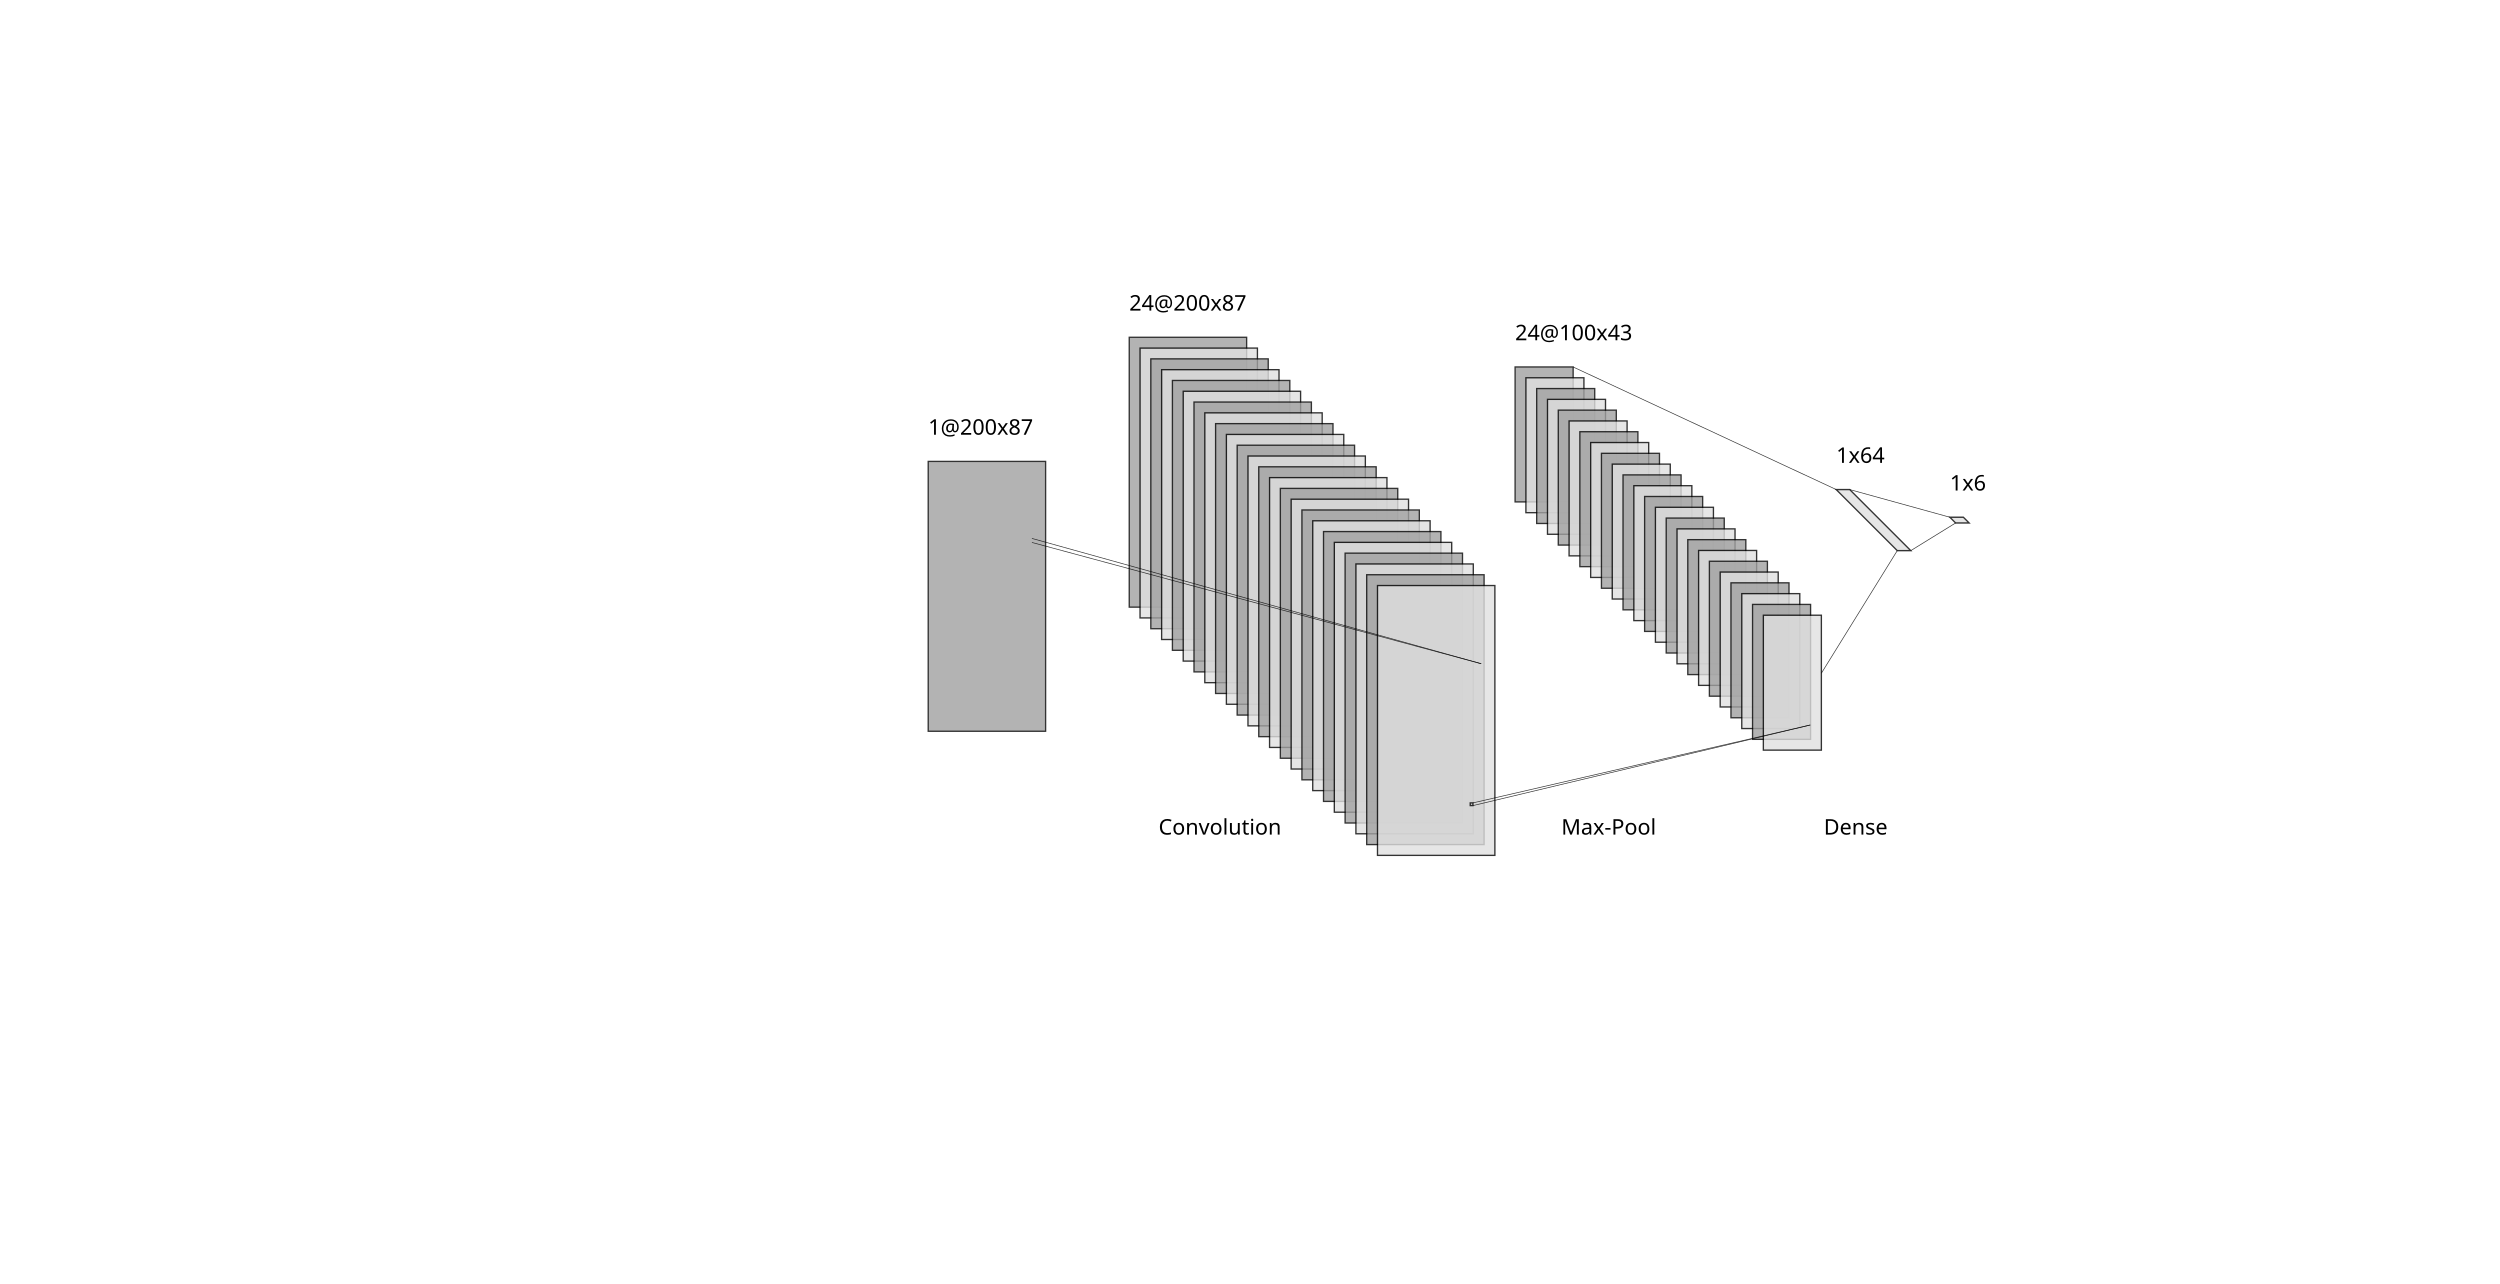
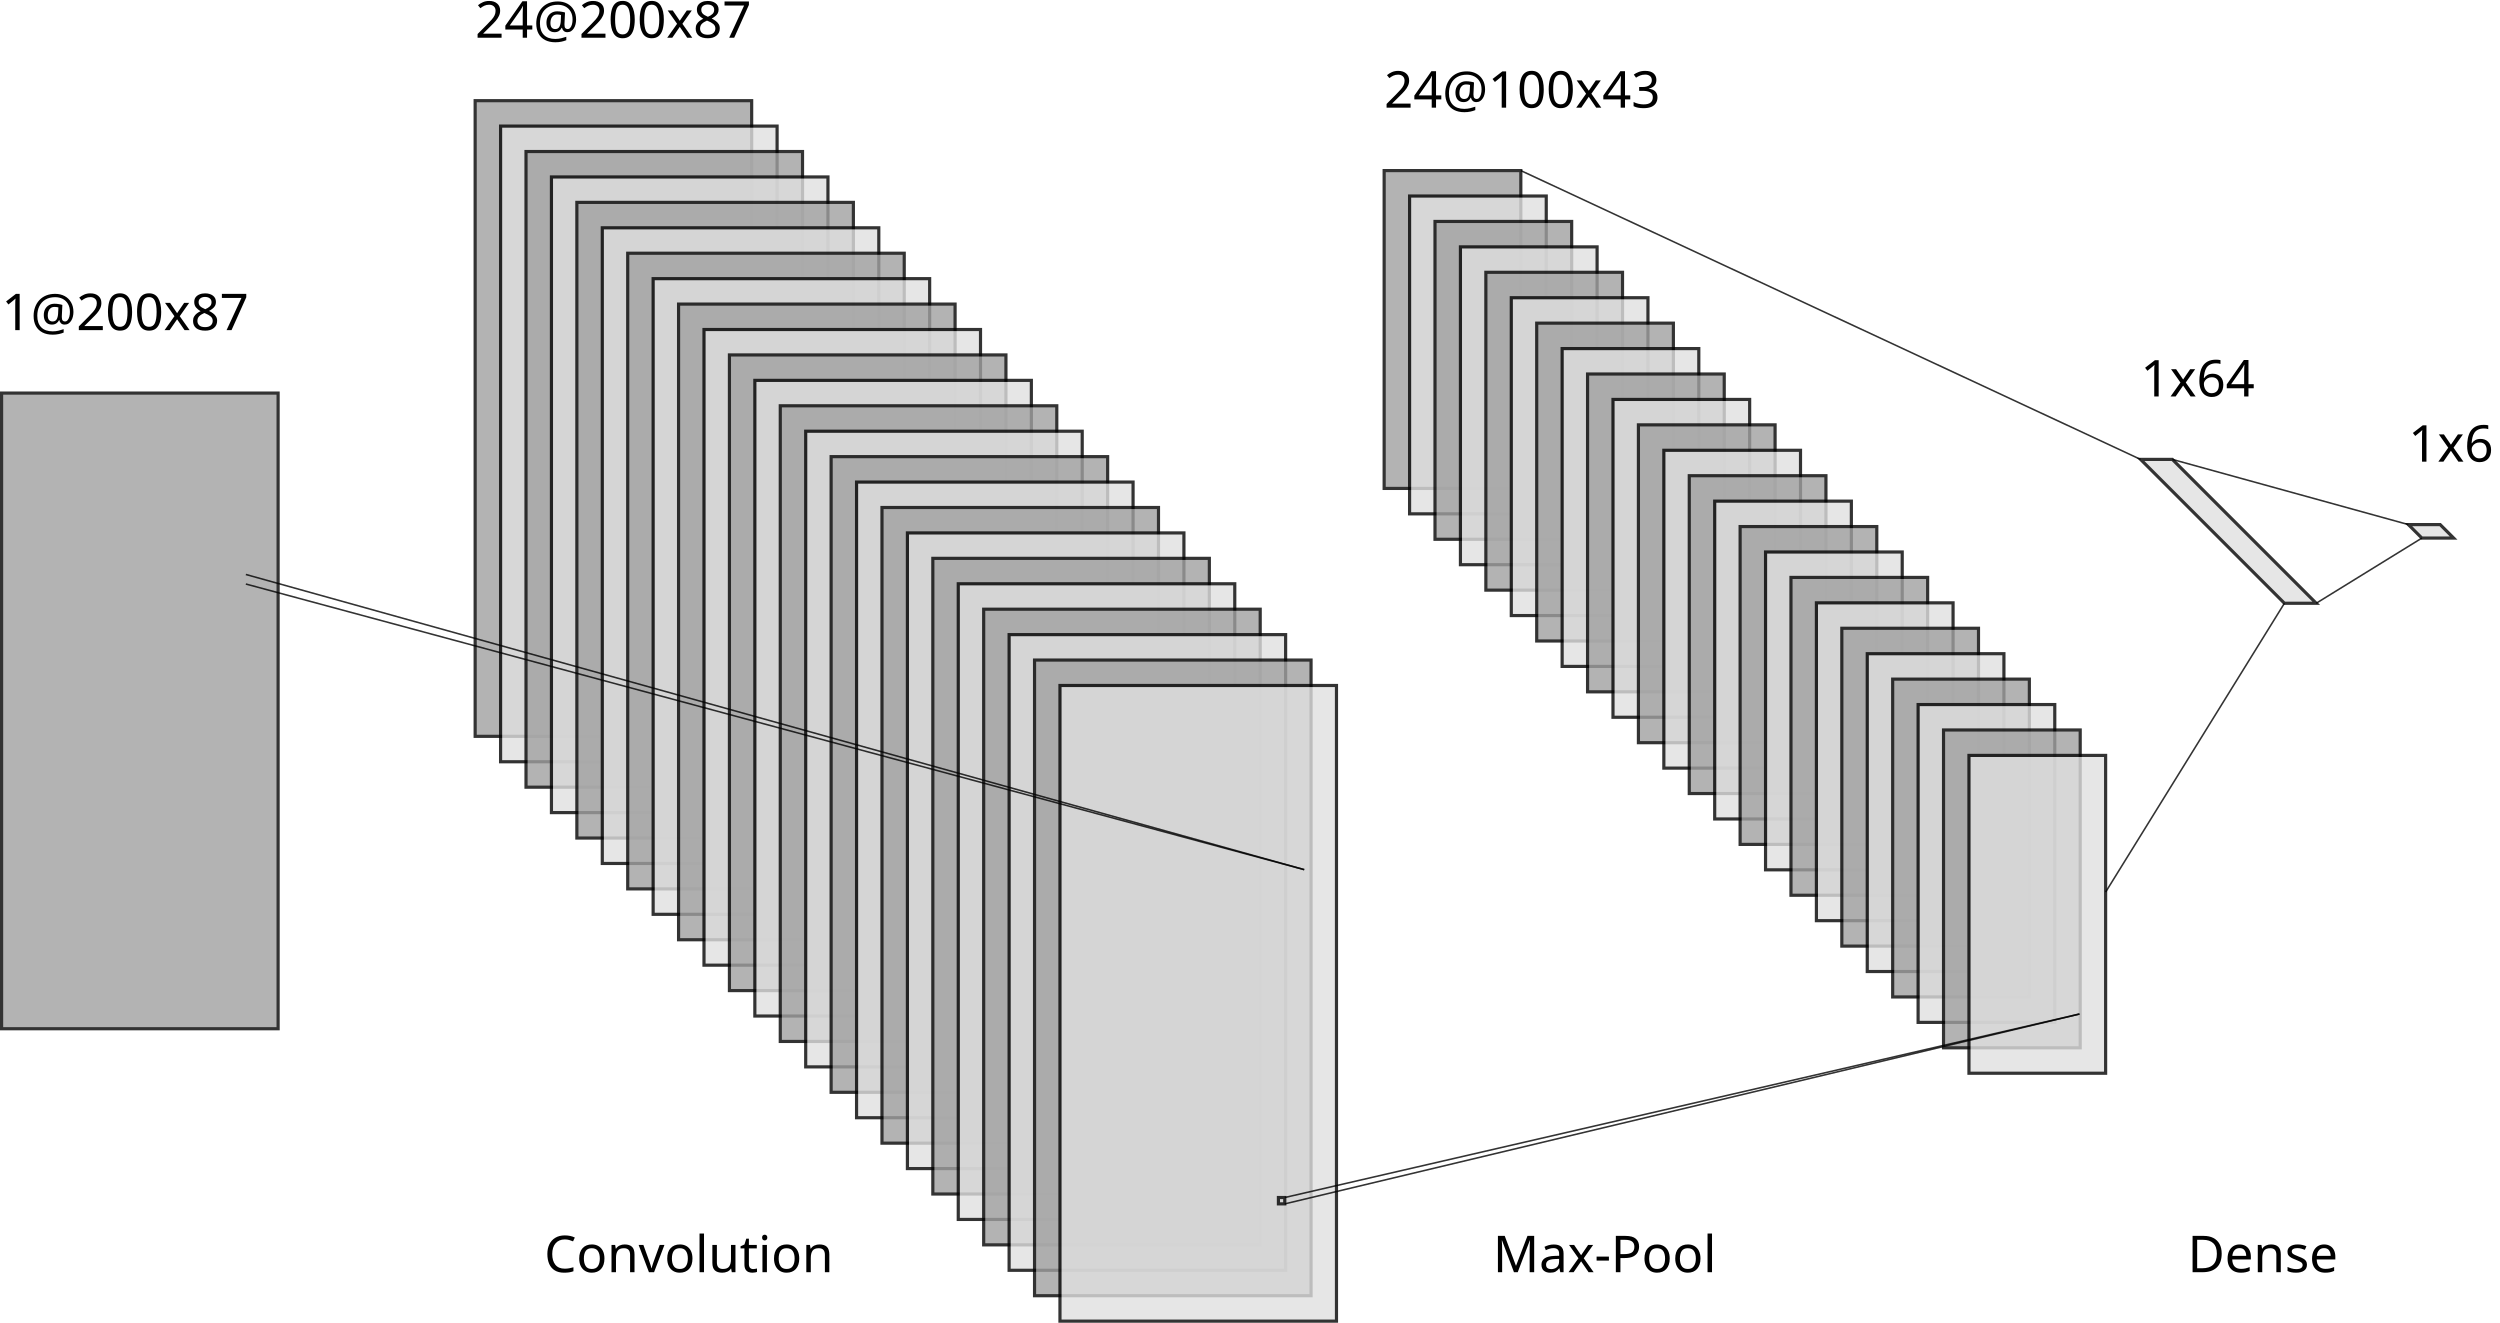
- <svg xmlns="http://www.w3.org/2000/svg" style="cursor: move;" width="1853" height="951">
-   <g transform="translate(168,-90) scale(1)">
-     <rect class="rect" id="0_0" width="87" height="200" style="fill: rgb(160, 160, 160); stroke: black; stroke-width: 1px; opacity: 0.8;" x="520" y="432" />
-     <rect class="rect" id="1_0" width="87" height="200" style="fill: rgb(160, 160, 160); stroke: black; stroke-width: 1px; opacity: 0.8;" x="669" y="340" />
-     <rect class="rect" id="1_1" width="87" height="200" style="fill: rgb(224, 224, 224); stroke: black; stroke-width: 1px; opacity: 0.8;" x="677" y="348" />
-     <rect class="rect" id="1_2" width="87" height="200" style="fill: rgb(160, 160, 160); stroke: black; stroke-width: 1px; opacity: 0.8;" x="685" y="356" />
-     <rect class="rect" id="1_3" width="87" height="200" style="fill: rgb(224, 224, 224); stroke: black; stroke-width: 1px; opacity: 0.8;" x="693" y="364" />
-     <rect class="rect" id="1_4" width="87" height="200" style="fill: rgb(160, 160, 160); stroke: black; stroke-width: 1px; opacity: 0.8;" x="701" y="372" />
-     <rect class="rect" id="1_5" width="87" height="200" style="fill: rgb(224, 224, 224); stroke: black; stroke-width: 1px; opacity: 0.8;" x="709" y="380" />
-     <rect class="rect" id="1_6" width="87" height="200" style="fill: rgb(160, 160, 160); stroke: black; stroke-width: 1px; opacity: 0.8;" x="717" y="388" />
-     <rect class="rect" id="1_7" width="87" height="200" style="fill: rgb(224, 224, 224); stroke: black; stroke-width: 1px; opacity: 0.8;" x="725" y="396" />
-     <rect class="rect" id="1_8" width="87" height="200" style="fill: rgb(160, 160, 160); stroke: black; stroke-width: 1px; opacity: 0.8;" x="733" y="404" />
-     <rect class="rect" id="1_9" width="87" height="200" style="fill: rgb(224, 224, 224); stroke: black; stroke-width: 1px; opacity: 0.8;" x="741" y="412" />
-     <rect class="rect" id="1_10" width="87" height="200" style="fill: rgb(160, 160, 160); stroke: black; stroke-width: 1px; opacity: 0.8;" x="749" y="420" />
-     <rect class="rect" id="1_11" width="87" height="200" style="fill: rgb(224, 224, 224); stroke: black; stroke-width: 1px; opacity: 0.8;" x="757" y="428" />
-     <rect class="rect" id="1_12" width="87" height="200" style="fill: rgb(160, 160, 160); stroke: black; stroke-width: 1px; opacity: 0.8;" x="765" y="436" />
-     <rect class="rect" id="1_13" width="87" height="200" style="fill: rgb(224, 224, 224); stroke: black; stroke-width: 1px; opacity: 0.8;" x="773" y="444" />
-     <rect class="rect" id="1_14" width="87" height="200" style="fill: rgb(160, 160, 160); stroke: black; stroke-width: 1px; opacity: 0.8;" x="781" y="452" />
-     <rect class="rect" id="1_15" width="87" height="200" style="fill: rgb(224, 224, 224); stroke: black; stroke-width: 1px; opacity: 0.8;" x="789" y="460" />
-     <rect class="rect" id="1_16" width="87" height="200" style="fill: rgb(160, 160, 160); stroke: black; stroke-width: 1px; opacity: 0.8;" x="797" y="468" />
-     <rect class="rect" id="1_17" width="87" height="200" style="fill: rgb(224, 224, 224); stroke: black; stroke-width: 1px; opacity: 0.8;" x="805" y="476" />
-     <rect class="rect" id="1_18" width="87" height="200" style="fill: rgb(160, 160, 160); stroke: black; stroke-width: 1px; opacity: 0.8;" x="813" y="484" />
-     <rect class="rect" id="1_19" width="87" height="200" style="fill: rgb(224, 224, 224); stroke: black; stroke-width: 1px; opacity: 0.8;" x="821" y="492" />
-     <rect class="rect" id="1_20" width="87" height="200" style="fill: rgb(160, 160, 160); stroke: black; stroke-width: 1px; opacity: 0.8;" x="829" y="500" />
-     <rect class="rect" id="1_21" width="87" height="200" style="fill: rgb(224, 224, 224); stroke: black; stroke-width: 1px; opacity: 0.8;" x="837" y="508" />
-     <rect class="rect" id="1_22" width="87" height="200" style="fill: rgb(160, 160, 160); stroke: black; stroke-width: 1px; opacity: 0.8;" x="845" y="516" />
-     <rect class="rect" id="1_23" width="87" height="200" style="fill: rgb(224, 224, 224); stroke: black; stroke-width: 1px; opacity: 0.8;" x="853" y="524" />
-     <rect class="rect" id="2_0" width="43" height="100" style="fill: rgb(160, 160, 160); stroke: black; stroke-width: 1px; opacity: 0.8;" x="955" y="362" />
-     <rect class="rect" id="2_1" width="43" height="100" style="fill: rgb(224, 224, 224); stroke: black; stroke-width: 1px; opacity: 0.8;" x="963" y="370" />
-     <rect class="rect" id="2_2" width="43" height="100" style="fill: rgb(160, 160, 160); stroke: black; stroke-width: 1px; opacity: 0.8;" x="971" y="378" />
-     <rect class="rect" id="2_3" width="43" height="100" style="fill: rgb(224, 224, 224); stroke: black; stroke-width: 1px; opacity: 0.8;" x="979" y="386" />
-     <rect class="rect" id="2_4" width="43" height="100" style="fill: rgb(160, 160, 160); stroke: black; stroke-width: 1px; opacity: 0.8;" x="987" y="394" />
-     <rect class="rect" id="2_5" width="43" height="100" style="fill: rgb(224, 224, 224); stroke: black; stroke-width: 1px; opacity: 0.8;" x="995" y="402" />
-     <rect class="rect" id="2_6" width="43" height="100" style="fill: rgb(160, 160, 160); stroke: black; stroke-width: 1px; opacity: 0.8;" x="1003" y="410" />
-     <rect class="rect" id="2_7" width="43" height="100" style="fill: rgb(224, 224, 224); stroke: black; stroke-width: 1px; opacity: 0.8;" x="1011" y="418" />
-     <rect class="rect" id="2_8" width="43" height="100" style="fill: rgb(160, 160, 160); stroke: black; stroke-width: 1px; opacity: 0.8;" x="1019" y="426" />
-     <rect class="rect" id="2_9" width="43" height="100" style="fill: rgb(224, 224, 224); stroke: black; stroke-width: 1px; opacity: 0.8;" x="1027" y="434" />
-     <rect class="rect" id="2_10" width="43" height="100" style="fill: rgb(160, 160, 160); stroke: black; stroke-width: 1px; opacity: 0.8;" x="1035" y="442" />
-     <rect class="rect" id="2_11" width="43" height="100" style="fill: rgb(224, 224, 224); stroke: black; stroke-width: 1px; opacity: 0.8;" x="1043" y="450" />
-     <rect class="rect" id="2_12" width="43" height="100" style="fill: rgb(160, 160, 160); stroke: black; stroke-width: 1px; opacity: 0.8;" x="1051" y="458" />
-     <rect class="rect" id="2_13" width="43" height="100" style="fill: rgb(224, 224, 224); stroke: black; stroke-width: 1px; opacity: 0.8;" x="1059" y="466" />
-     <rect class="rect" id="2_14" width="43" height="100" style="fill: rgb(160, 160, 160); stroke: black; stroke-width: 1px; opacity: 0.8;" x="1067" y="474" />
-     <rect class="rect" id="2_15" width="43" height="100" style="fill: rgb(224, 224, 224); stroke: black; stroke-width: 1px; opacity: 0.8;" x="1075" y="482" />
-     <rect class="rect" id="2_16" width="43" height="100" style="fill: rgb(160, 160, 160); stroke: black; stroke-width: 1px; opacity: 0.8;" x="1083" y="490" />
-     <rect class="rect" id="2_17" width="43" height="100" style="fill: rgb(224, 224, 224); stroke: black; stroke-width: 1px; opacity: 0.8;" x="1091" y="498" />
-     <rect class="rect" id="2_18" width="43" height="100" style="fill: rgb(160, 160, 160); stroke: black; stroke-width: 1px; opacity: 0.8;" x="1099" y="506" />
-     <rect class="rect" id="2_19" width="43" height="100" style="fill: rgb(224, 224, 224); stroke: black; stroke-width: 1px; opacity: 0.8;" x="1107" y="514" />
-     <rect class="rect" id="2_20" width="43" height="100" style="fill: rgb(160, 160, 160); stroke: black; stroke-width: 1px; opacity: 0.8;" x="1115" y="522" />
-     <rect class="rect" id="2_21" width="43" height="100" style="fill: rgb(224, 224, 224); stroke: black; stroke-width: 1px; opacity: 0.8;" x="1123" y="530" />
-     <rect class="rect" id="2_22" width="43" height="100" style="fill: rgb(160, 160, 160); stroke: black; stroke-width: 1px; opacity: 0.8;" x="1131" y="538" />
-     <rect class="rect" id="2_23" width="43" height="100" style="fill: rgb(224, 224, 224); stroke: black; stroke-width: 1px; opacity: 0.8;" x="1139" y="546" />
-     <rect class="conv" id="conv_0" width="0" height="3" style="fill-opacity: 0; stroke: black; stroke-width: 1px; stroke-opacity: 0.8;" x="596.853" y="489.076" />
-     <rect class="conv" id="conv_1" width="2" height="2" style="fill-opacity: 0; stroke: black; stroke-width: 1px; stroke-opacity: 0.8;" x="921.731" y="685.103" />
-     <line class="link" id="conv_0" style="stroke: black; stroke-width: 0.5px; stroke-opacity: 0.8;" x1="596.853" y1="492.076" x2="929.853" y2="581.945" />
-     <line class="link" id="conv_0" style="stroke: black; stroke-width: 0.5px; stroke-opacity: 0.8;" x1="596.853" y1="489.076" x2="929.853" y2="581.945" />
-     <line class="link" id="conv_1" style="stroke: black; stroke-width: 0.5px; stroke-opacity: 0.8;" x1="923.731" y1="687.103" x2="1173.77" y2="627.365" />
-     <line class="link" id="conv_1" style="stroke: black; stroke-width: 0.5px; stroke-opacity: 0.8;" x1="923.731" y1="685.103" x2="1173.77" y2="627.365" />
-     <polygon class="poly" id="fc_0" style="fill: rgb(224, 224, 224); stroke: black; stroke-width: 1px; opacity: 0.8;" points="1193,452.873 1203,452.873 1248.255,498.127 1238.255,498.127" />
-     <polygon class="poly" id="fc_1" style="fill: rgb(224, 224, 224); stroke: black; stroke-width: 1px; opacity: 0.8;" points="1277.255,473.379 1287.255,473.379 1291.497,477.621 1281.497,477.621" />
-     <line class="line" id="fc_0" style="stroke: black; stroke-width: 0.5px; stroke-opacity: 0.8;" x1="1182" y1="589" x2="1238.255" y2="498.127" />
-     <line class="line" id="fc_0" style="stroke: black; stroke-width: 0.5px; stroke-opacity: 0.8;" x1="998" y1="362" x2="1193" y2="452.873" />
-     <line class="line" id="fc_1" style="stroke: black; stroke-width: 0.5px; stroke-opacity: 0.8;" x1="1248.255" y1="498.127" x2="1281.497" y2="477.621" />
-     <line class="line" id="fc_1" style="stroke: black; stroke-width: 0.5px; stroke-opacity: 0.8;" x1="1203" y1="452.873" x2="1277.255" y2="473.379" />
-     <text class="text" dy=".35em" style="font-size: 16px;" font-family="sans-serif" x="690.75" y="703">Convolution</text>
-     <text class="text" dy=".35em" style="font-size: 16px;" font-family="sans-serif" x="989.25" y="703">Max-Pool</text>
-     <text class="text" dy=".35em" style="font-size: 16px;" font-family="sans-serif" x="1183.814" y="703">Dense</text>
-     <text class="info" dy="-0.3em" style="font-size: 16px;" font-family="sans-serif" x="520" y="417">1@200x87</text>
-     <text class="info" dy="-0.3em" style="font-size: 16px;" font-family="sans-serif" x="669" y="325">24@200x87</text>
-     <text class="info" dy="-0.3em" style="font-size: 16px;" font-family="sans-serif" x="955" y="347">24@100x43</text>
-     <text class="info" dy="-0.3em" style="font-size: 16px;" font-family="sans-serif" x="1193" y="437.873">1x64</text>
-     <text class="info" dy="-0.3em" style="font-size: 16px;" font-family="sans-serif" x="1277.255" y="458.379">1x6</text>
+ <svg xmlns="http://www.w3.org/2000/svg" width="786.583" height="416.175" version="1.1" id="svg89">
+   <defs id="defs93" />
+   <g transform="translate(-519.5,-308.325)" id="g87">
+     <rect class="rect" id="0_0" width="87" height="200" style="opacity:0.8;fill:#a0a0a0;stroke:#000000;stroke-width:1px" x="520" y="432" />
+     <rect class="rect" id="1_0" width="87" height="200" style="opacity:0.8;fill:#a0a0a0;stroke:#000000;stroke-width:1px" x="669" y="340" />
+     <rect class="rect" id="1_1" width="87" height="200" style="opacity:0.8;fill:#e0e0e0;stroke:#000000;stroke-width:1px" x="677" y="348" />
+     <rect class="rect" id="1_2" width="87" height="200" style="opacity:0.8;fill:#a0a0a0;stroke:#000000;stroke-width:1px" x="685" y="356" />
+     <rect class="rect" id="1_3" width="87" height="200" style="opacity:0.8;fill:#e0e0e0;stroke:#000000;stroke-width:1px" x="693" y="364" />
+     <rect class="rect" id="1_4" width="87" height="200" style="opacity:0.8;fill:#a0a0a0;stroke:#000000;stroke-width:1px" x="701" y="372" />
+     <rect class="rect" id="1_5" width="87" height="200" style="opacity:0.8;fill:#e0e0e0;stroke:#000000;stroke-width:1px" x="709" y="380" />
+     <rect class="rect" id="1_6" width="87" height="200" style="opacity:0.8;fill:#a0a0a0;stroke:#000000;stroke-width:1px" x="717" y="388" />
+     <rect class="rect" id="1_7" width="87" height="200" style="opacity:0.8;fill:#e0e0e0;stroke:#000000;stroke-width:1px" x="725" y="396" />
+     <rect class="rect" id="1_8" width="87" height="200" style="opacity:0.8;fill:#a0a0a0;stroke:#000000;stroke-width:1px" x="733" y="404" />
+     <rect class="rect" id="1_9" width="87" height="200" style="opacity:0.8;fill:#e0e0e0;stroke:#000000;stroke-width:1px" x="741" y="412" />
+     <rect class="rect" id="1_10" width="87" height="200" style="opacity:0.8;fill:#a0a0a0;stroke:#000000;stroke-width:1px" x="749" y="420" />
+     <rect class="rect" id="1_11" width="87" height="200" style="opacity:0.8;fill:#e0e0e0;stroke:#000000;stroke-width:1px" x="757" y="428" />
+     <rect class="rect" id="1_12" width="87" height="200" style="opacity:0.8;fill:#a0a0a0;stroke:#000000;stroke-width:1px" x="765" y="436" />
+     <rect class="rect" id="1_13" width="87" height="200" style="opacity:0.8;fill:#e0e0e0;stroke:#000000;stroke-width:1px" x="773" y="444" />
+     <rect class="rect" id="1_14" width="87" height="200" style="opacity:0.8;fill:#a0a0a0;stroke:#000000;stroke-width:1px" x="781" y="452" />
+     <rect class="rect" id="1_15" width="87" height="200" style="opacity:0.8;fill:#e0e0e0;stroke:#000000;stroke-width:1px" x="789" y="460" />
+     <rect class="rect" id="1_16" width="87" height="200" style="opacity:0.8;fill:#a0a0a0;stroke:#000000;stroke-width:1px" x="797" y="468" />
+     <rect class="rect" id="1_17" width="87" height="200" style="opacity:0.8;fill:#e0e0e0;stroke:#000000;stroke-width:1px" x="805" y="476" />
+     <rect class="rect" id="1_18" width="87" height="200" style="opacity:0.8;fill:#a0a0a0;stroke:#000000;stroke-width:1px" x="813" y="484" />
+     <rect class="rect" id="1_19" width="87" height="200" style="opacity:0.8;fill:#e0e0e0;stroke:#000000;stroke-width:1px" x="821" y="492" />
+     <rect class="rect" id="1_20" width="87" height="200" style="opacity:0.8;fill:#a0a0a0;stroke:#000000;stroke-width:1px" x="829" y="500" />
+     <rect class="rect" id="1_21" width="87" height="200" style="opacity:0.8;fill:#e0e0e0;stroke:#000000;stroke-width:1px" x="837" y="508" />
+     <rect class="rect" id="1_22" width="87" height="200" style="opacity:0.8;fill:#a0a0a0;stroke:#000000;stroke-width:1px" x="845" y="516" />
+     <rect class="rect" id="1_23" width="87" height="200" style="opacity:0.8;fill:#e0e0e0;stroke:#000000;stroke-width:1px" x="853" y="524" />
+     <rect class="rect" id="2_0" width="43" height="100" style="opacity:0.8;fill:#a0a0a0;stroke:#000000;stroke-width:1px" x="955" y="362" />
+     <rect class="rect" id="2_1" width="43" height="100" style="opacity:0.8;fill:#e0e0e0;stroke:#000000;stroke-width:1px" x="963" y="370" />
+     <rect class="rect" id="2_2" width="43" height="100" style="opacity:0.8;fill:#a0a0a0;stroke:#000000;stroke-width:1px" x="971" y="378" />
+     <rect class="rect" id="2_3" width="43" height="100" style="opacity:0.8;fill:#e0e0e0;stroke:#000000;stroke-width:1px" x="979" y="386" />
+     <rect class="rect" id="2_4" width="43" height="100" style="opacity:0.8;fill:#a0a0a0;stroke:#000000;stroke-width:1px" x="987" y="394" />
+     <rect class="rect" id="2_5" width="43" height="100" style="opacity:0.8;fill:#e0e0e0;stroke:#000000;stroke-width:1px" x="995" y="402" />
+     <rect class="rect" id="2_6" width="43" height="100" style="opacity:0.8;fill:#a0a0a0;stroke:#000000;stroke-width:1px" x="1003" y="410" />
+     <rect class="rect" id="2_7" width="43" height="100" style="opacity:0.8;fill:#e0e0e0;stroke:#000000;stroke-width:1px" x="1011" y="418" />
+     <rect class="rect" id="2_8" width="43" height="100" style="opacity:0.8;fill:#a0a0a0;stroke:#000000;stroke-width:1px" x="1019" y="426" />
+     <rect class="rect" id="2_9" width="43" height="100" style="opacity:0.8;fill:#e0e0e0;stroke:#000000;stroke-width:1px" x="1027" y="434" />
+     <rect class="rect" id="2_10" width="43" height="100" style="opacity:0.8;fill:#a0a0a0;stroke:#000000;stroke-width:1px" x="1035" y="442" />
+     <rect class="rect" id="2_11" width="43" height="100" style="opacity:0.8;fill:#e0e0e0;stroke:#000000;stroke-width:1px" x="1043" y="450" />
+     <rect class="rect" id="2_12" width="43" height="100" style="opacity:0.8;fill:#a0a0a0;stroke:#000000;stroke-width:1px" x="1051" y="458" />
+     <rect class="rect" id="2_13" width="43" height="100" style="opacity:0.8;fill:#e0e0e0;stroke:#000000;stroke-width:1px" x="1059" y="466" />
+     <rect class="rect" id="2_14" width="43" height="100" style="opacity:0.8;fill:#a0a0a0;stroke:#000000;stroke-width:1px" x="1067" y="474" />
+     <rect class="rect" id="2_15" width="43" height="100" style="opacity:0.8;fill:#e0e0e0;stroke:#000000;stroke-width:1px" x="1075" y="482" />
+     <rect class="rect" id="2_16" width="43" height="100" style="opacity:0.8;fill:#a0a0a0;stroke:#000000;stroke-width:1px" x="1083" y="490" />
+     <rect class="rect" id="2_17" width="43" height="100" style="opacity:0.8;fill:#e0e0e0;stroke:#000000;stroke-width:1px" x="1091" y="498" />
+     <rect class="rect" id="2_18" width="43" height="100" style="opacity:0.8;fill:#a0a0a0;stroke:#000000;stroke-width:1px" x="1099" y="506" />
+     <rect class="rect" id="2_19" width="43" height="100" style="opacity:0.8;fill:#e0e0e0;stroke:#000000;stroke-width:1px" x="1107" y="514" />
+     <rect class="rect" id="2_20" width="43" height="100" style="opacity:0.8;fill:#a0a0a0;stroke:#000000;stroke-width:1px" x="1115" y="522" />
+     <rect class="rect" id="2_21" width="43" height="100" style="opacity:0.8;fill:#e0e0e0;stroke:#000000;stroke-width:1px" x="1123" y="530" />
+     <rect class="rect" id="2_22" width="43" height="100" style="opacity:0.8;fill:#a0a0a0;stroke:#000000;stroke-width:1px" x="1131" y="538" />
+     <rect class="rect" id="2_23" width="43" height="100" style="opacity:0.8;fill:#e0e0e0;stroke:#000000;stroke-width:1px" x="1139" y="546" />
+     <rect class="conv" id="conv_0" width="0" height="3" style="fill-opacity:0;stroke:#000000;stroke-width:1px;stroke-opacity:0.8" x="596.853" y="489.076" />
+     <rect class="conv" id="conv_1" width="2" height="2" style="fill-opacity:0;stroke:#000000;stroke-width:1px;stroke-opacity:0.8" x="921.731" y="685.103" />
+     <line class="link" id="line53" style="stroke:#000000;stroke-width:0.5px;stroke-opacity:0.8" x1="596.853" y1="492.076" x2="929.853" y2="581.945" />
+     <line class="link" id="line55" style="stroke:#000000;stroke-width:0.5px;stroke-opacity:0.8" x1="596.853" y1="489.076" x2="929.853" y2="581.945" />
+     <line class="link" id="line57" style="stroke:#000000;stroke-width:0.5px;stroke-opacity:0.8" x1="923.731" y1="687.103" x2="1173.77" y2="627.365" />
+     <line class="link" id="line59" style="stroke:#000000;stroke-width:0.5px;stroke-opacity:0.8" x1="923.731" y1="685.103" x2="1173.77" y2="627.365" />
+     <polygon class="poly" id="fc_0" style="opacity:0.8;fill:#e0e0e0;stroke:#000000;stroke-width:1px" points="1203,452.873 1248.255,498.127 1238.255,498.127 1193,452.873 " />
+     <polygon class="poly" id="fc_1" style="opacity:0.8;fill:#e0e0e0;stroke:#000000;stroke-width:1px" points="1287.255,473.379 1291.497,477.621 1281.497,477.621 1277.255,473.379 " />
+     <line class="line" id="line63" style="stroke:#000000;stroke-width:0.5px;stroke-opacity:0.8" x1="1182" y1="589" x2="1238.255" y2="498.127" />
+     <line class="line" id="line65" style="stroke:#000000;stroke-width:0.5px;stroke-opacity:0.8" x1="998" y1="362" x2="1193" y2="452.873" />
+     <line class="line" id="line67" style="stroke:#000000;stroke-width:0.5px;stroke-opacity:0.8" x1="1248.255" y1="498.127" x2="1281.497" y2="477.621" />
+     <line class="line" id="line69" style="stroke:#000000;stroke-width:0.5px;stroke-opacity:0.8" x1="1203" y1="452.873" x2="1277.255" y2="473.379" />
+     <text class="text" dy="0.35em" style="font-size:16px;font-family:sans-serif" x="690.75" y="703" id="text71">Convolution</text>
+     <text class="text" dy="0.35em" style="font-size:16px;font-family:sans-serif" x="989.25" y="703" id="text73">Max-Pool</text>
+     <text class="text" dy="5.6" style="font-size:16px;font-family:sans-serif" x="1207.814" y="703" id="text75">Dense</text>
+     <text class="info" dy="-0.3em" style="font-size:16px;font-family:sans-serif" x="520" y="417" id="text77">1@200x87</text>
+     <text class="info" dy="-0.3em" style="font-size:16px;font-family:sans-serif" x="669" y="325" id="text79">24@200x87</text>
+     <text class="info" dy="-0.3em" style="font-size:16px;font-family:sans-serif" x="955" y="347" id="text81">24@100x43</text>
+     <text class="info" dy="-0.3em" style="font-size:16px;font-family:sans-serif" x="1193" y="437.873" id="text83">1x64</text>
+     <text class="info" dy="-0.3em" style="font-size:16px;font-family:sans-serif" x="1277.255" y="458.379" id="text85">1x6</text>
  </g>
</svg>
